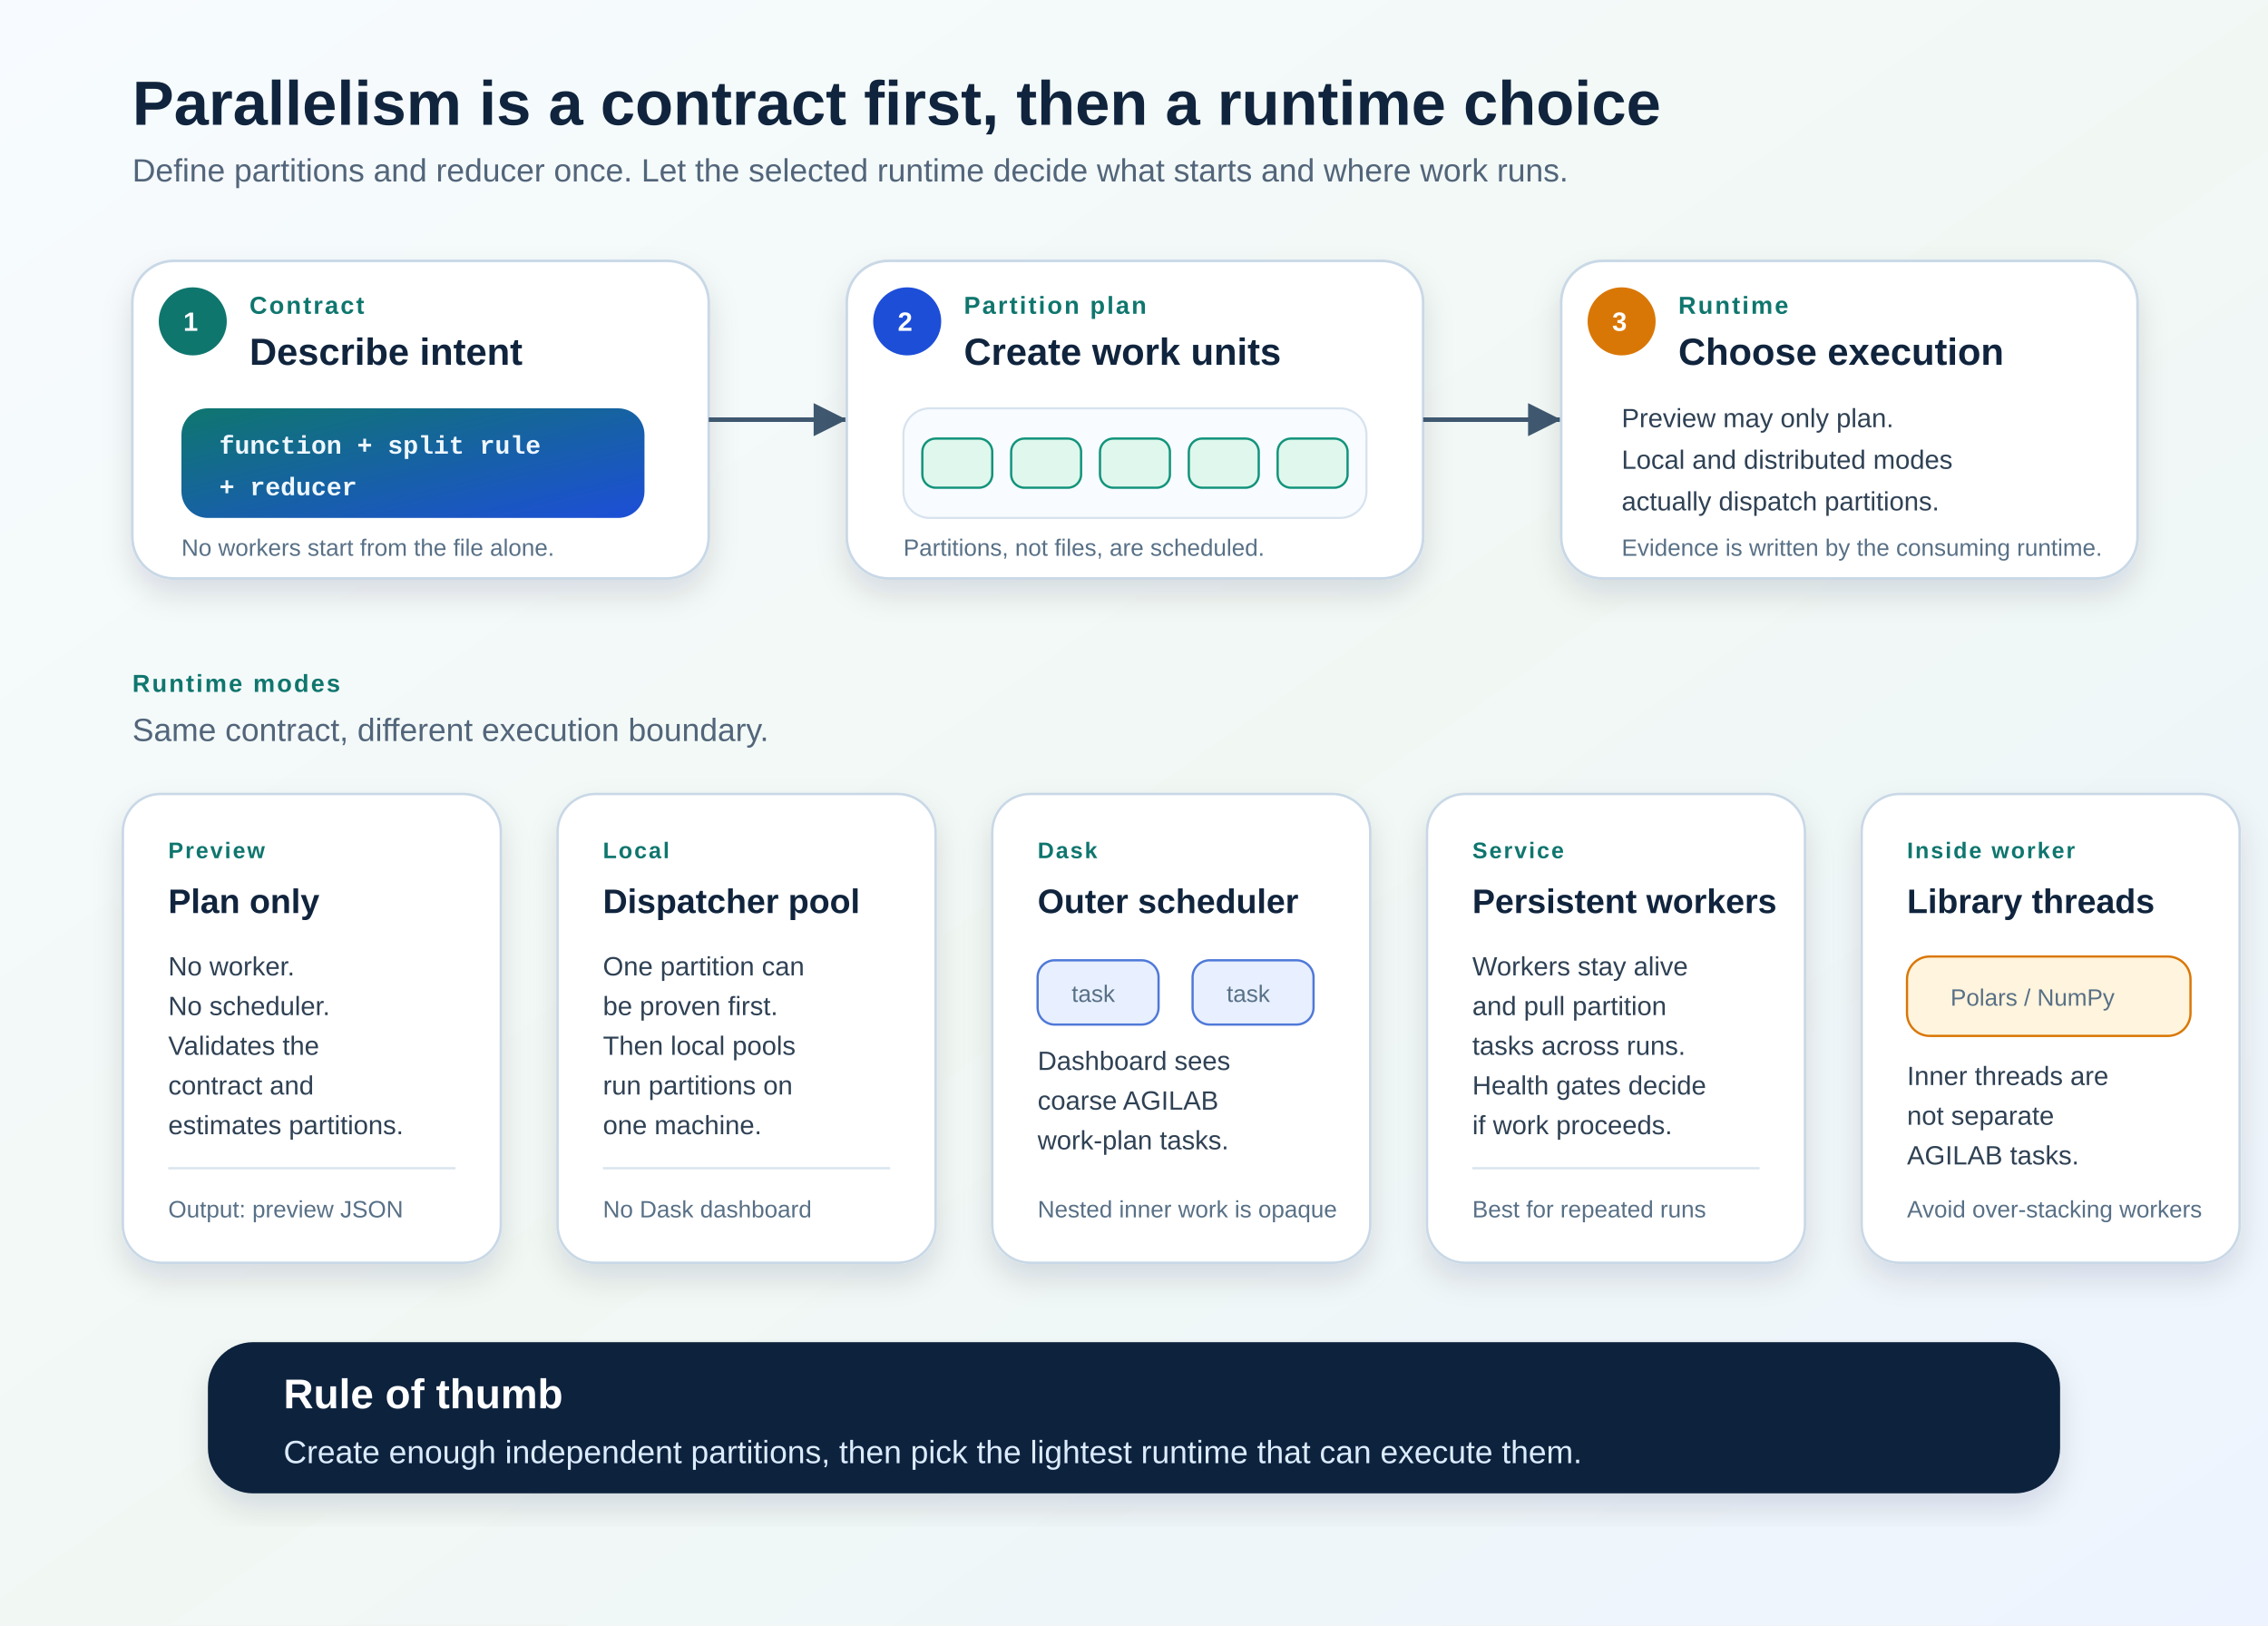
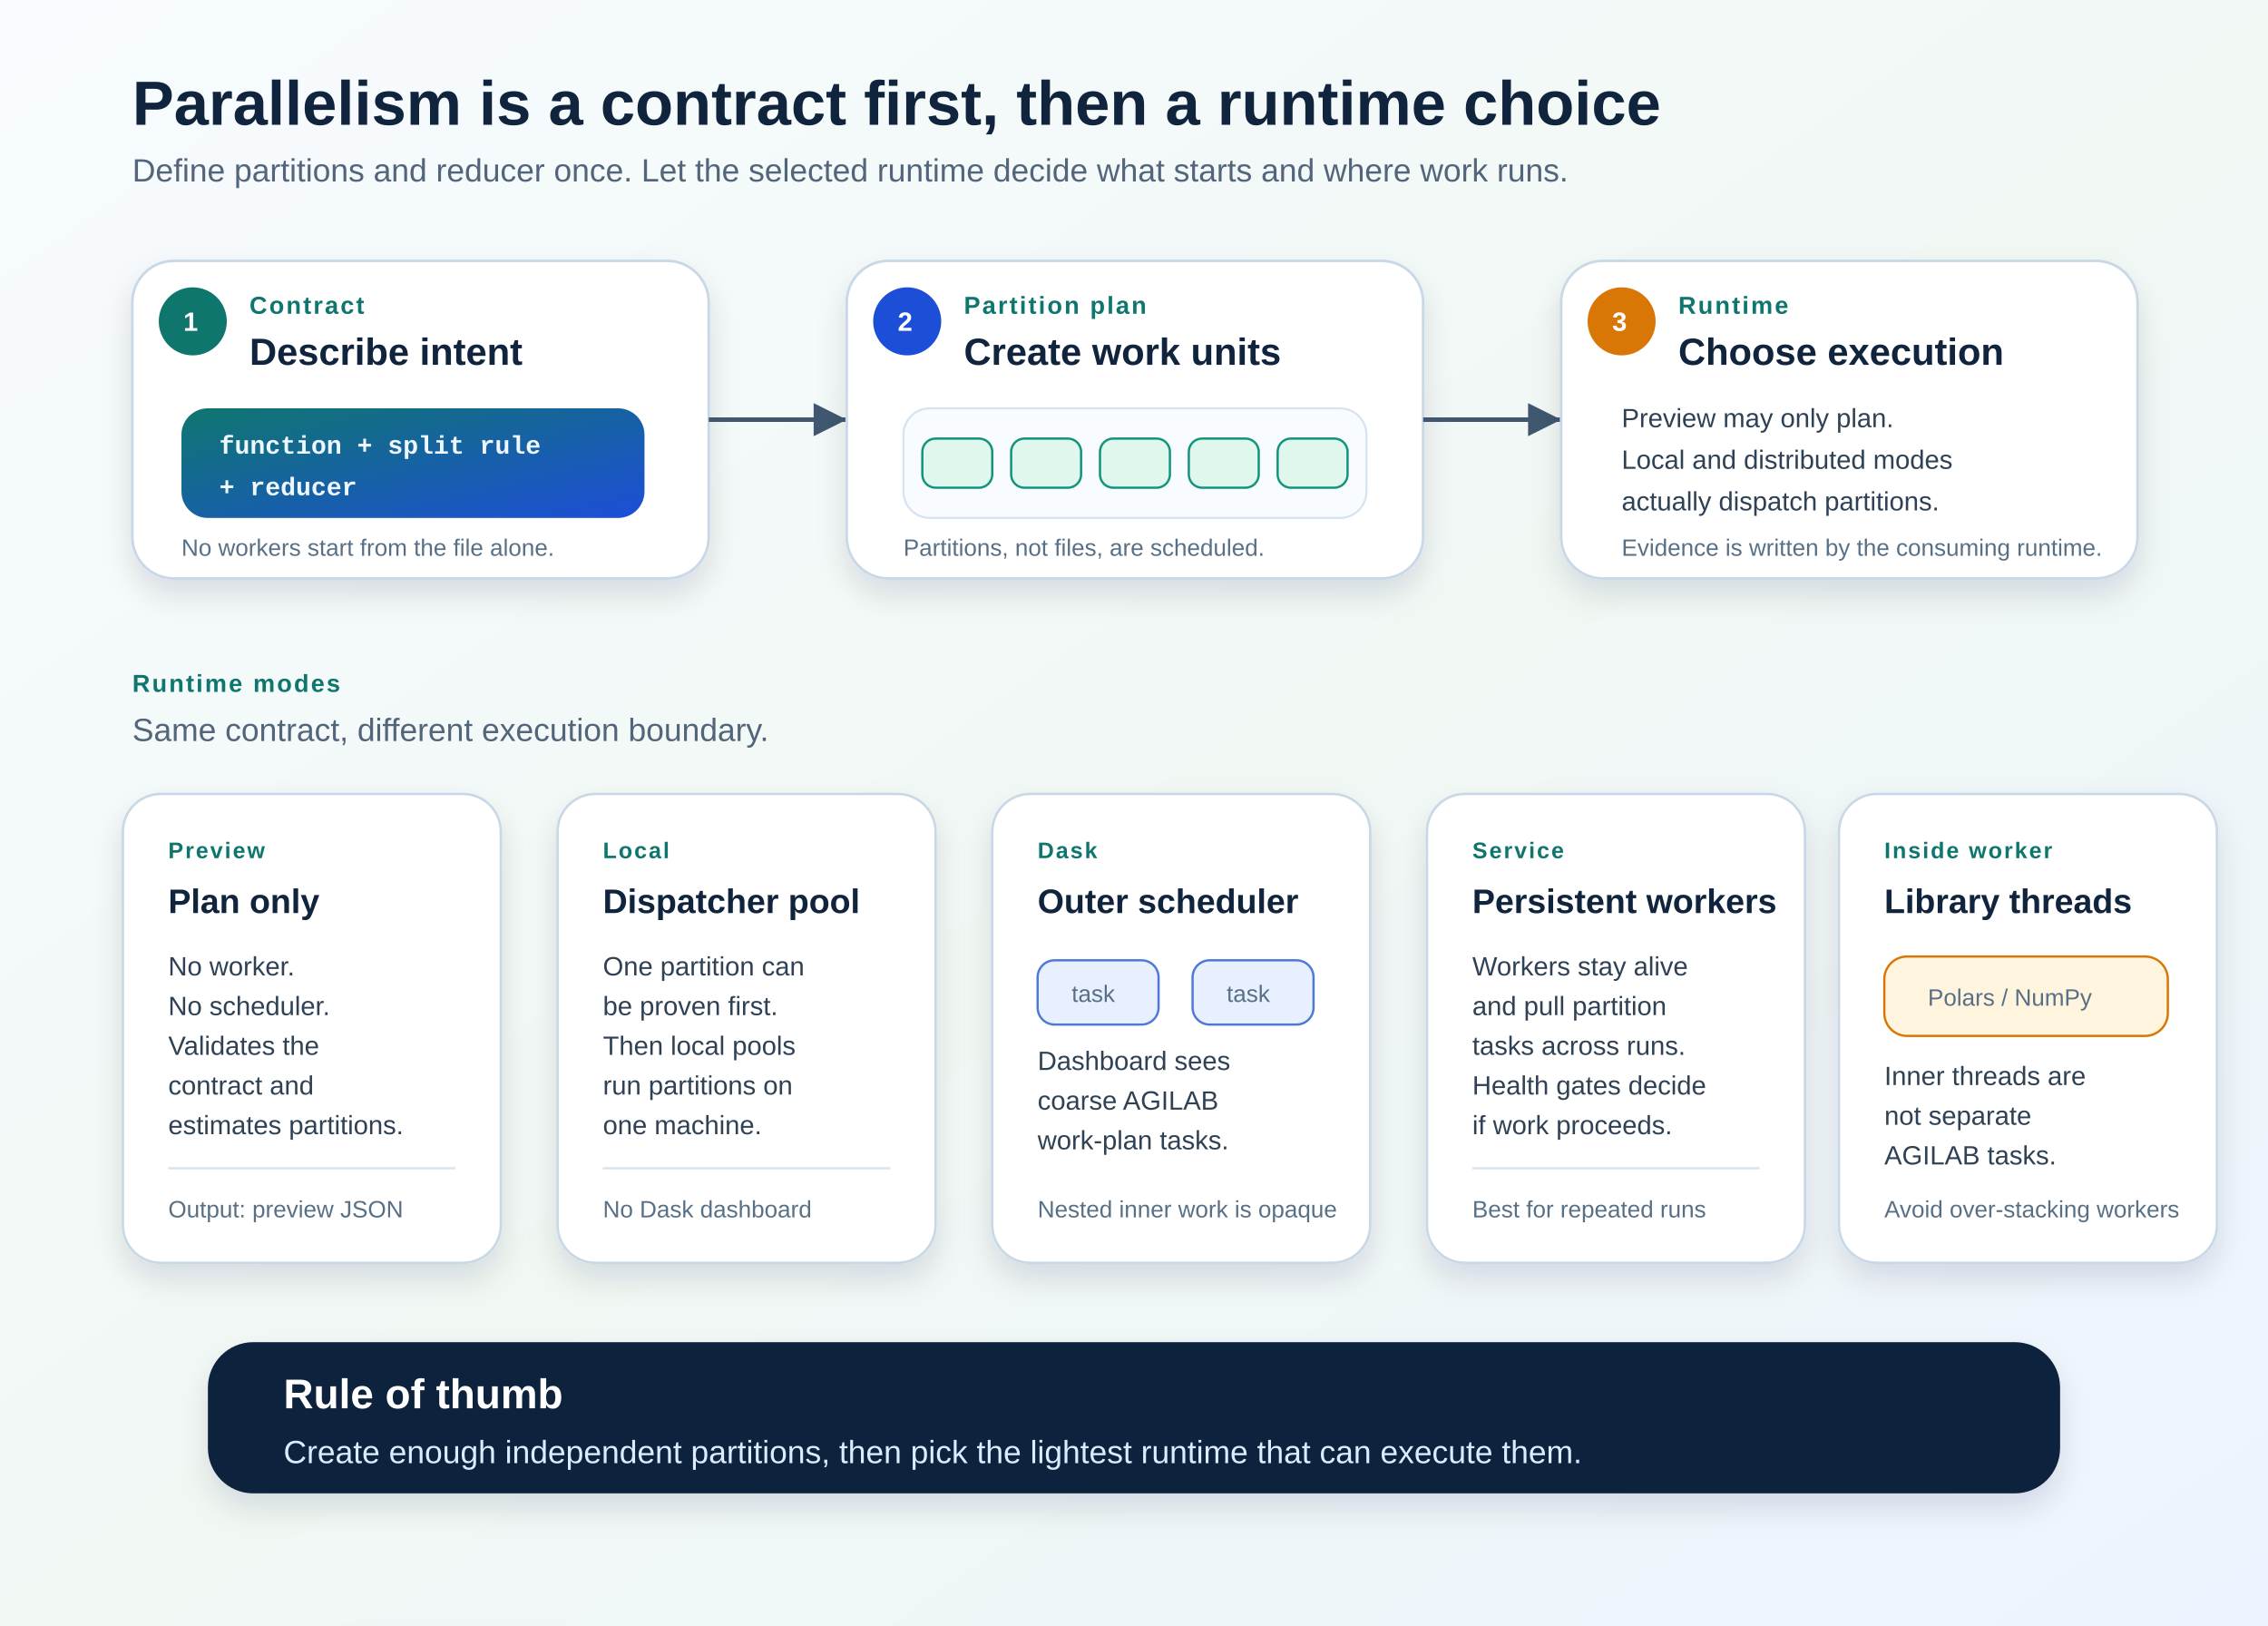
<svg xmlns="http://www.w3.org/2000/svg" viewBox="0 0 1200 860" role="img" aria-labelledby="title desc">
  <defs>
    <linearGradient id="page" x1="0" y1="0" x2="1" y2="1">
      <stop offset="0" stop-color="#f7fbff" />
      <stop offset="0.52" stop-color="#f1f8f4" />
      <stop offset="1" stop-color="#edf4ff" />
    </linearGradient>
    <linearGradient id="contractGrad" x1="0" y1="0" x2="1" y2="1">
      <stop offset="0" stop-color="#0f766e" />
      <stop offset="1" stop-color="#1d4ed8" />
    </linearGradient>
    <linearGradient id="partitionGrad" x1="0" y1="0" x2="1" y2="1">
      <stop offset="0" stop-color="#ecfdf5" />
      <stop offset="1" stop-color="#dbeafe" />
    </linearGradient>
-     <filter id="shadow" x="-12%" y="-12%" width="124%" height="134%">
+     <filter id="shadow" filterUnits="userSpaceOnUse" x="-26" y="-18" width="1183" height="842">
      <feDropShadow dx="0" dy="8" stdDeviation="8" flood-color="#0f172a" flood-opacity="0.12" />
    </filter>
    <marker id="arrow" viewBox="0 0 12 12" refX="11" refY="6" markerUnits="userSpaceOnUse" markerWidth="21" markerHeight="21" orient="auto">
      <path d="M 1 1 L 11 6 L 1 11 Z" fill="#3f5870" />
    </marker>
    <style>
      .title { font: 700 33px Arial, Helvetica, sans-serif; fill: #10243d; }
      .subtitle { font: 400 17px Arial, Helvetica, sans-serif; fill: #52657a; }
      .step-num { font: 700 14px Arial, Helvetica, sans-serif; fill: #ffffff; }
      .step-label { font: 700 13px Arial, Helvetica, sans-serif; letter-spacing: .08em; text-transform: uppercase; fill: #0f766e; }
      .step-title { font: 700 20px Arial, Helvetica, sans-serif; fill: #10243d; }
      .card-title { font: 700 18px Arial, Helvetica, sans-serif; fill: #10243d; }
      .mode-label { font: 700 12px Arial, Helvetica, sans-serif; letter-spacing: .08em; text-transform: uppercase; fill: #0f766e; }
      .body { font: 400 14px Arial, Helvetica, sans-serif; fill: #2f4154; }
      .note { font: 400 12.5px Arial, Helvetica, sans-serif; fill: #587086; }
      .mono { font: 700 13.5px "Courier New", monospace; fill: #eef7ff; }
      .panel { fill: #ffffff; stroke: #c9d8e6; stroke-width: 1.4; filter: url(#shadow); }
      .card { fill: #ffffff; stroke: #c9d8e6; stroke-width: 1.3; filter: url(#shadow); }
      .soft { fill: #f8fbff; stroke: #d7e3ee; stroke-width: 1.1; }
      .partition { fill: #dff7ec; stroke: #12937b; stroke-width: 1.2; }
      .worker { fill: #e8f0ff; stroke: #4f79d8; stroke-width: 1.2; }
      .inner { fill: #fff4dd; stroke: #d97706; stroke-width: 1.2; }
      .arrow { stroke: #3f5870; stroke-width: 2.4; fill: none; marker-end: url(#arrow); }
      .muted-line { stroke: #d9e4ef; stroke-width: 1.2; }
    </style>
  </defs>
  <rect width="1200" height="860" fill="url(#page)" />
  <text class="title" x="70" y="66">Parallelism is a contract first, then a runtime choice</text>
  <text class="subtitle" x="70" y="96">Define partitions and reducer once. Let the selected runtime decide what starts and where work runs.</text>
  <g id="top-flow">
    <rect class="panel" x="70" y="138" width="305" height="168" rx="22" />
    <circle cx="102" cy="170" r="18" fill="#0f766e" />
    <text class="step-num" x="97" y="175">1</text>
    <text class="step-label" x="132" y="166">Contract</text>
    <text class="step-title" x="132" y="193">Describe intent</text>
    <rect x="96" y="216" width="245" height="58" rx="14" fill="url(#contractGrad)" />
    <text class="mono" x="116" y="240">
      <tspan x="116" dy="0">function + split rule</tspan>
      <tspan x="116" dy="22">+ reducer</tspan>
    </text>
    <text class="note" x="96" y="294">No workers start from the file alone.</text>
    <path class="arrow" d="M 375 222 L 448 222" />
    <rect class="panel" x="448" y="138" width="305" height="168" rx="22" />
    <circle cx="480" cy="170" r="18" fill="#1d4ed8" />
    <text class="step-num" x="475" y="175">2</text>
    <text class="step-label" x="510" y="166">Partition plan</text>
    <text class="step-title" x="510" y="193">Create work units</text>
    <rect class="soft" x="478" y="216" width="245" height="58" rx="14" />
    <g transform="translate(488 232)">
      <rect class="partition" x="0" y="0" width="37" height="26" rx="7" />
      <rect class="partition" x="47" y="0" width="37" height="26" rx="7" />
      <rect class="partition" x="94" y="0" width="37" height="26" rx="7" />
      <rect class="partition" x="141" y="0" width="37" height="26" rx="7" />
      <rect class="partition" x="188" y="0" width="37" height="26" rx="7" />
    </g>
    <text class="note" x="478" y="294">Partitions, not files, are scheduled.</text>
    <path class="arrow" d="M 753 222 L 826 222" />
    <rect class="panel" x="826" y="138" width="305" height="168" rx="22" />
    <circle cx="858" cy="170" r="18" fill="#d97706" />
    <text class="step-num" x="853" y="175">3</text>
    <text class="step-label" x="888" y="166">Runtime</text>
    <text class="step-title" x="888" y="193">Choose execution</text>
    <text class="body" x="858" y="226">
      <tspan x="858" dy="0">Preview may only plan.</tspan>
      <tspan x="858" dy="22">Local and distributed modes</tspan>
      <tspan x="858" dy="22">actually dispatch partitions.</tspan>
    </text>
    <text class="note" x="858" y="294">Evidence is written by the consuming runtime.</text>
  </g>
  <text class="step-label" x="70" y="366">Runtime modes</text>
  <text class="subtitle" x="70" y="392">Same contract, different execution boundary.</text>
  <g id="mode-cards">
    <g transform="translate(65 420)">
      <rect class="card" x="0" y="0" width="200" height="248" rx="20" />
      <text class="mode-label" x="24" y="34">Preview</text>
      <text class="card-title" x="24" y="63">Plan only</text>
      <text class="body" x="24" y="96">
        <tspan x="24" dy="0">No worker.</tspan>
        <tspan x="24" dy="21">No scheduler.</tspan>
        <tspan x="24" dy="21">Validates the</tspan>
        <tspan x="24" dy="21">contract and</tspan>
        <tspan x="24" dy="21">estimates partitions.</tspan>
      </text>
      <line class="muted-line" x1="24" y1="198" x2="176" y2="198" />
      <text class="note" x="24" y="224">Output: preview JSON</text>
    </g>
    <g transform="translate(295 420)">
      <rect class="card" x="0" y="0" width="200" height="248" rx="20" />
      <text class="mode-label" x="24" y="34">Local</text>
      <text class="card-title" x="24" y="63">Dispatcher pool</text>
      <text class="body" x="24" y="96">
        <tspan x="24" dy="0">One partition can</tspan>
        <tspan x="24" dy="21">be proven first.</tspan>
        <tspan x="24" dy="21">Then local pools</tspan>
        <tspan x="24" dy="21">run partitions on</tspan>
        <tspan x="24" dy="21">one machine.</tspan>
      </text>
      <line class="muted-line" x1="24" y1="198" x2="176" y2="198" />
      <text class="note" x="24" y="224">No Dask dashboard</text>
    </g>
    <g transform="translate(525 420)">
      <rect class="card" x="0" y="0" width="200" height="248" rx="20" />
      <text class="mode-label" x="24" y="34">Dask</text>
      <text class="card-title" x="24" y="63">Outer scheduler</text>
      <g transform="translate(24 88)">
        <rect class="worker" x="0" y="0" width="64" height="34" rx="9" />
        <rect class="worker" x="82" y="0" width="64" height="34" rx="9" />
        <text class="note" x="18" y="22">task</text>
        <text class="note" x="100" y="22">task</text>
      </g>
      <text class="body" x="24" y="146">
        <tspan x="24" dy="0">Dashboard sees</tspan>
        <tspan x="24" dy="21">coarse AGILAB</tspan>
        <tspan x="24" dy="21">work-plan tasks.</tspan>
      </text>
      <text class="note" x="24" y="224">Nested inner work is opaque</text>
    </g>
    <g transform="translate(755 420)">
      <rect class="card" x="0" y="0" width="200" height="248" rx="20" />
      <text class="mode-label" x="24" y="34">Service</text>
      <text class="card-title" x="24" y="63">Persistent workers</text>
      <text class="body" x="24" y="96">
        <tspan x="24" dy="0">Workers stay alive</tspan>
        <tspan x="24" dy="21">and pull partition</tspan>
        <tspan x="24" dy="21">tasks across runs.</tspan>
        <tspan x="24" dy="21">Health gates decide</tspan>
        <tspan x="24" dy="21">if work proceeds.</tspan>
      </text>
      <line class="muted-line" x1="24" y1="198" x2="176" y2="198" />
      <text class="note" x="24" y="224">Best for repeated runs</text>
    </g>
-     <g transform="translate(985 420)">
+     <g transform="translate(973 420)">
      <rect class="card" x="0" y="0" width="200" height="248" rx="20" />
      <text class="mode-label" x="24" y="34">Inside worker</text>
      <text class="card-title" x="24" y="63">Library threads</text>
      <rect class="inner" x="24" y="86" width="150" height="42" rx="12" />
      <text class="note" x="47" y="112">Polars / NumPy</text>
      <text class="body" x="24" y="154">
        <tspan x="24" dy="0">Inner threads are</tspan>
        <tspan x="24" dy="21">not separate</tspan>
        <tspan x="24" dy="21">AGILAB tasks.</tspan>
      </text>
      <text class="note" x="24" y="224">Avoid over-stacking workers</text>
    </g>
  </g>
  <g id="bottom-rule">
    <rect x="110" y="710" width="980" height="80" rx="24" fill="#10243d" filter="url(#shadow)" />
    <text x="150" y="745" font-family="Arial, Helvetica, sans-serif" font-size="22" font-weight="700" fill="#ffffff">Rule of thumb</text>
    <text x="150" y="774" font-family="Arial, Helvetica, sans-serif" font-size="17" fill="#dcecff">Create enough independent partitions, then pick the lightest runtime that can execute them.</text>
  </g>
</svg>
